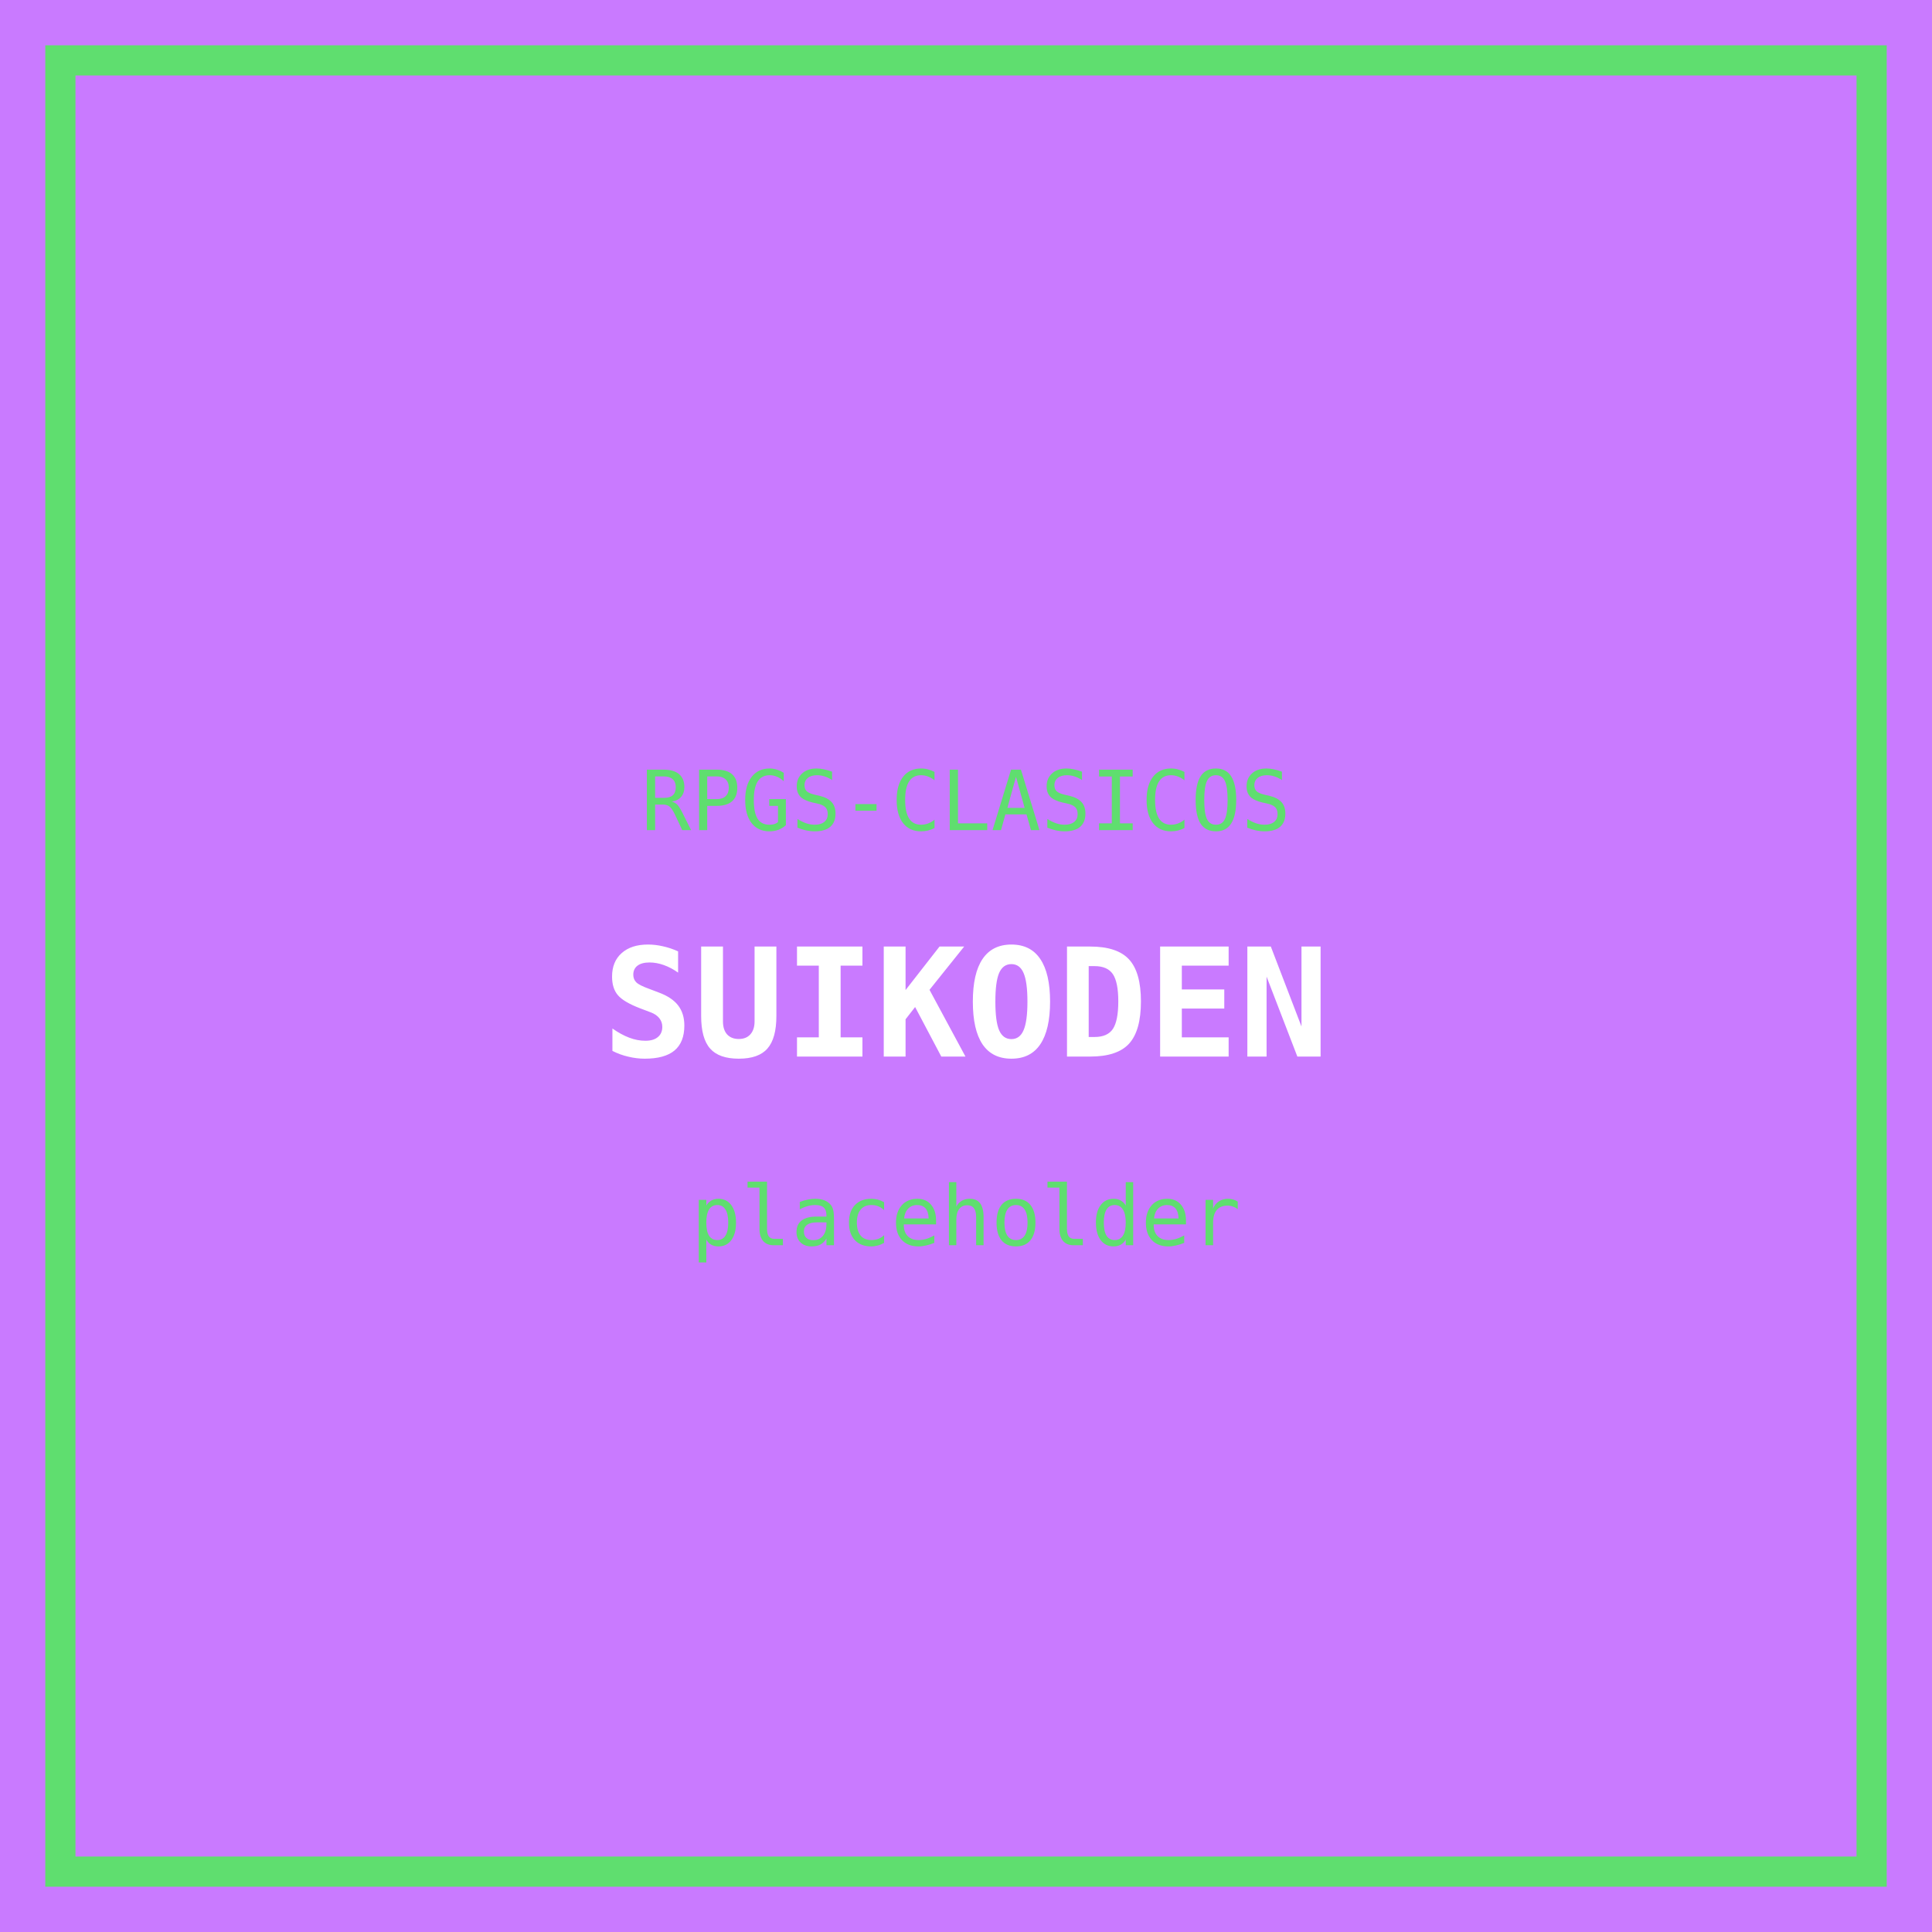
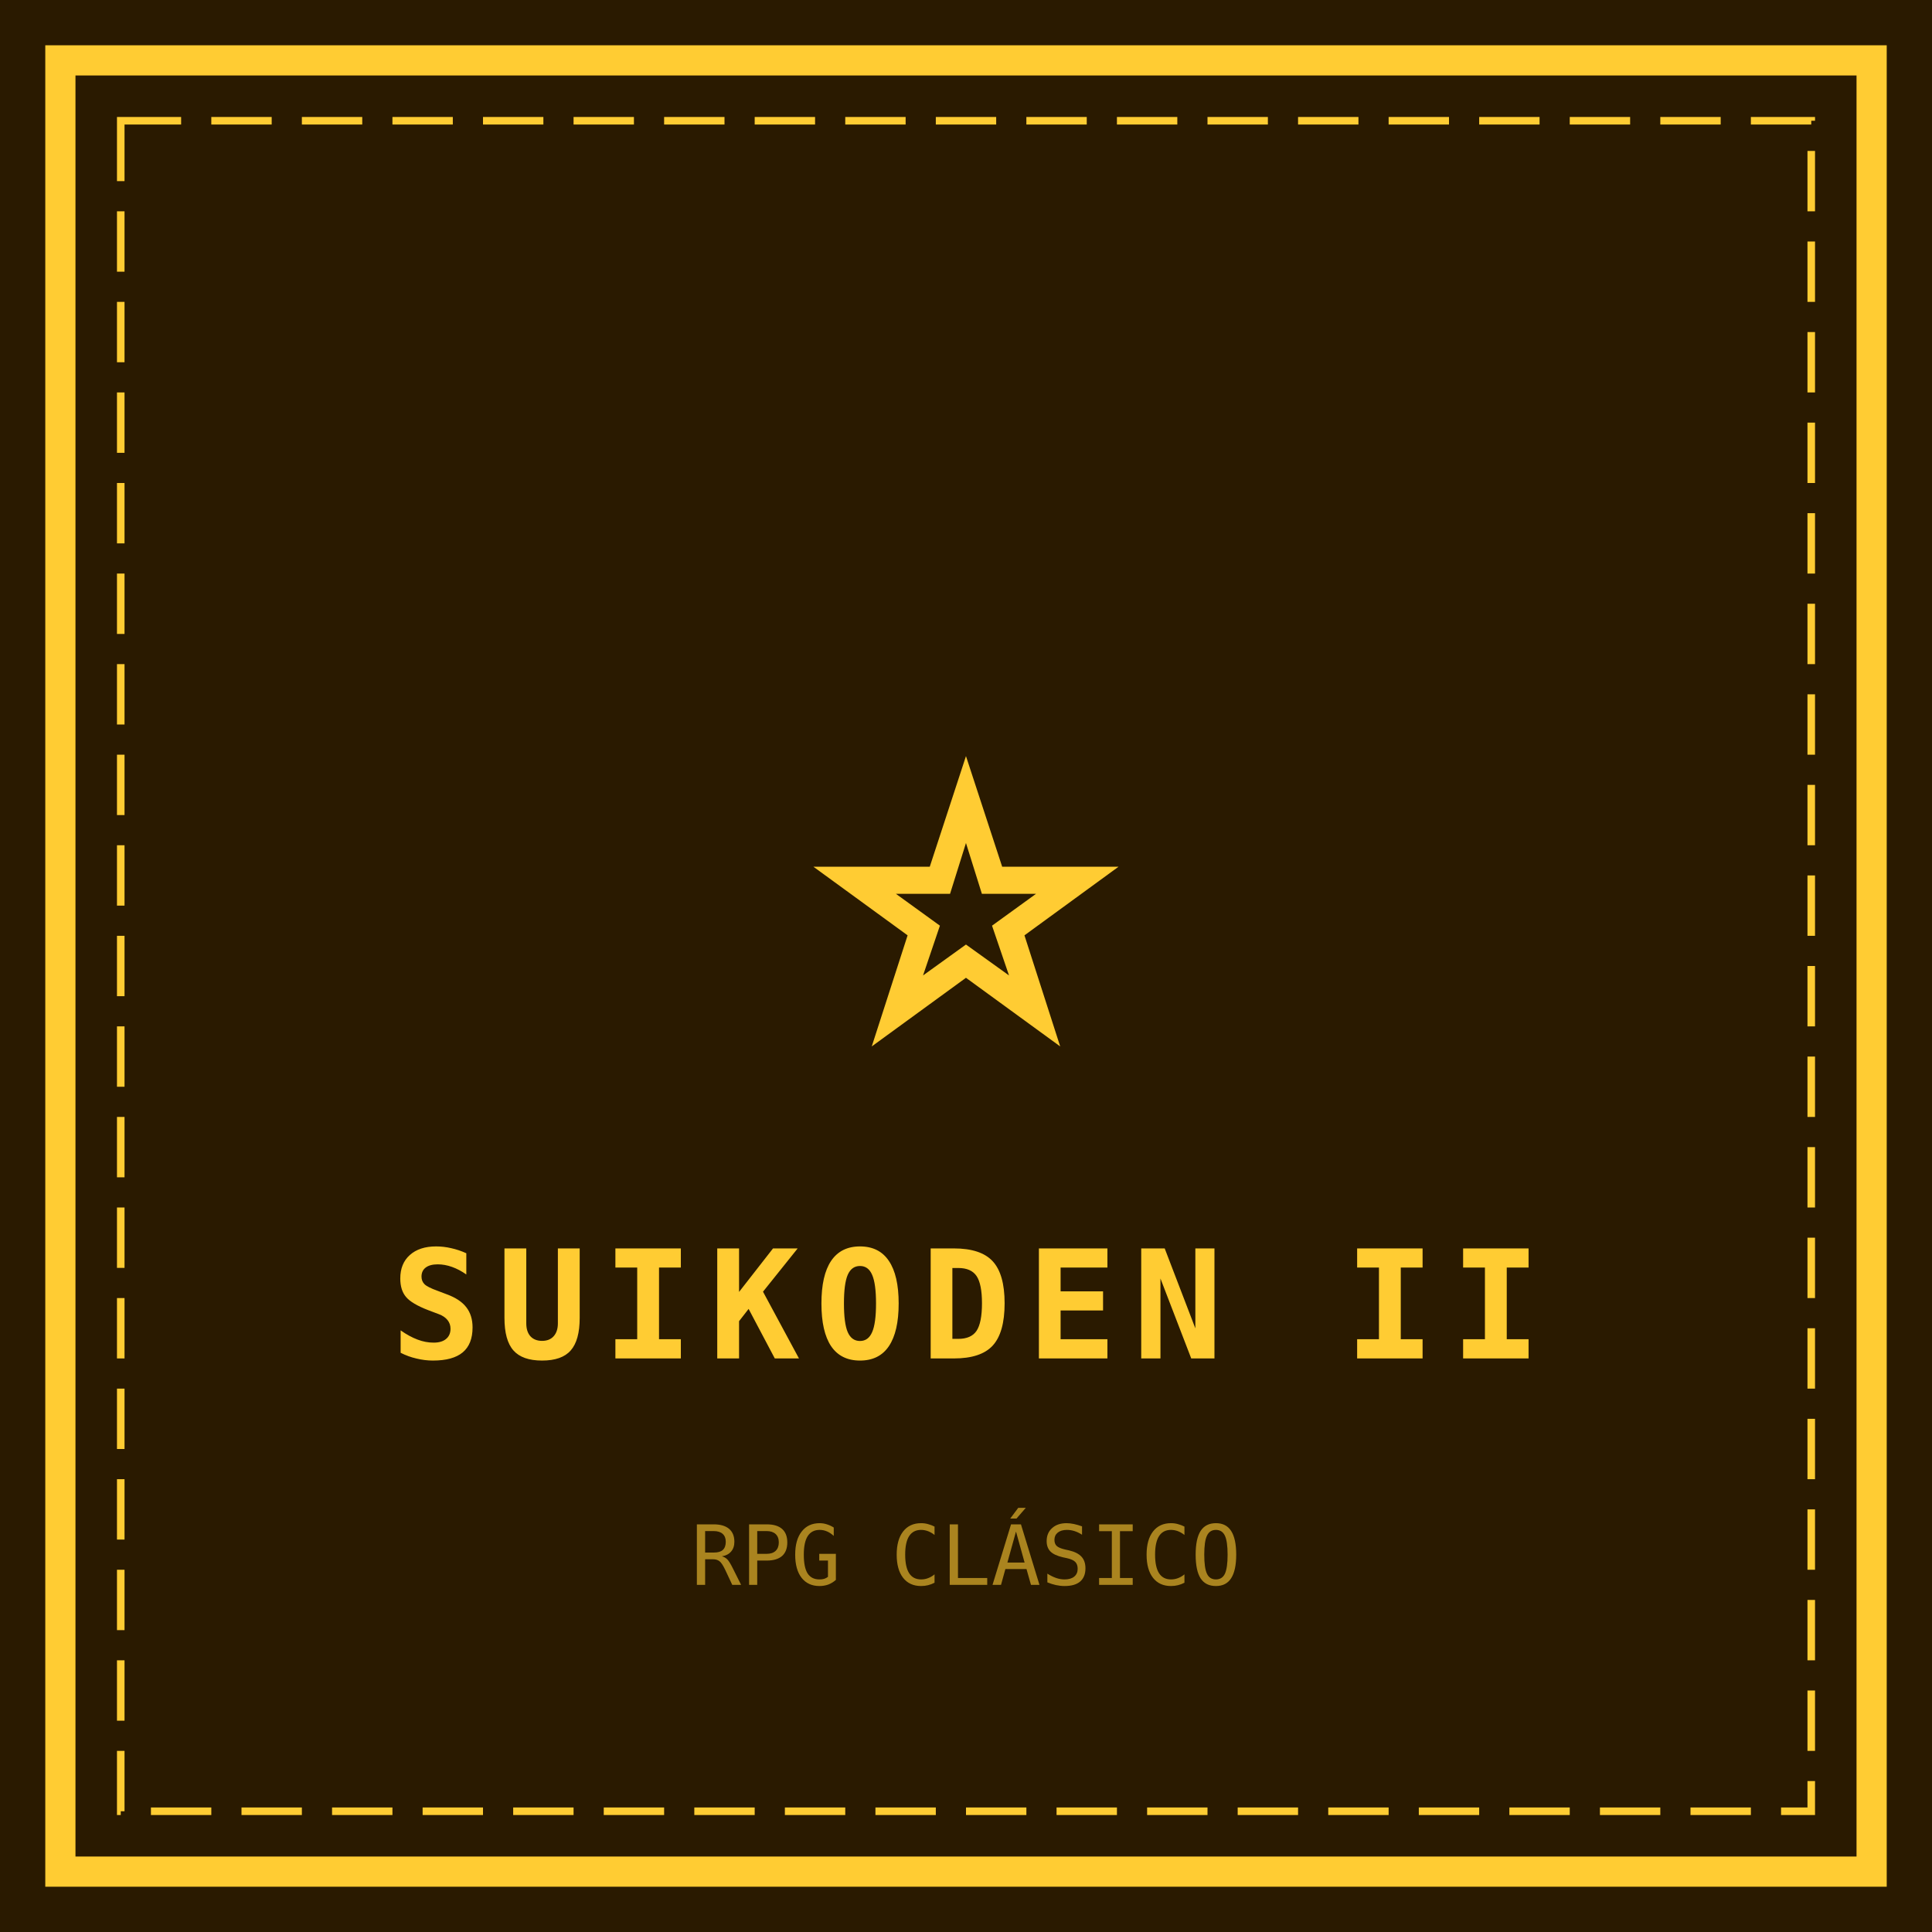
- <svg xmlns="http://www.w3.org/2000/svg" width="256" height="256" viewBox="0 0 256 256">
-   <rect width="256" height="256" fill="#c97aff" />
-   <rect x="8" y="8" width="240" height="240" fill="none" stroke="#5fde6f" stroke-width="4" />
-   <text x="128" y="110" font-family="monospace" font-size="11" fill="#5fde6f" text-anchor="middle">RPGS-CLASICOS</text>
-   <text x="128" y="140" font-family="monospace" font-size="20" fill="#ffffff" text-anchor="middle" font-weight="bold">SUIKODEN</text>
-   <text x="128" y="165" font-family="monospace" font-size="11" fill="#5fde6f" text-anchor="middle">placeholder</text>
+ <svg xmlns="http://www.w3.org/2000/svg" viewBox="0 0 256 256">
+   <rect width="256" height="256" fill="#2a1a00" />
+   <rect x="8" y="8" width="240" height="240" fill="none" stroke="#ffcc33" stroke-width="4" />
+   <rect x="16" y="16" width="224" height="224" fill="none" stroke="#ffcc33" stroke-width="1" stroke-dasharray="8,4" />
+   <text x="128" y="120" font-family="monospace" font-size="64" text-anchor="middle" dominant-baseline="middle" fill="#ffcc33">⭐</text>
+   <text x="128" y="180" font-family="monospace" font-size="20" font-weight="bold" text-anchor="middle" fill="#ffcc33" letter-spacing="2">SUIKODEN II</text>
+   <text x="128" y="210" font-family="monospace" font-size="11" text-anchor="middle" fill="#ffcc33" opacity="0.6">RPG CLÁSICO</text>
</svg>
